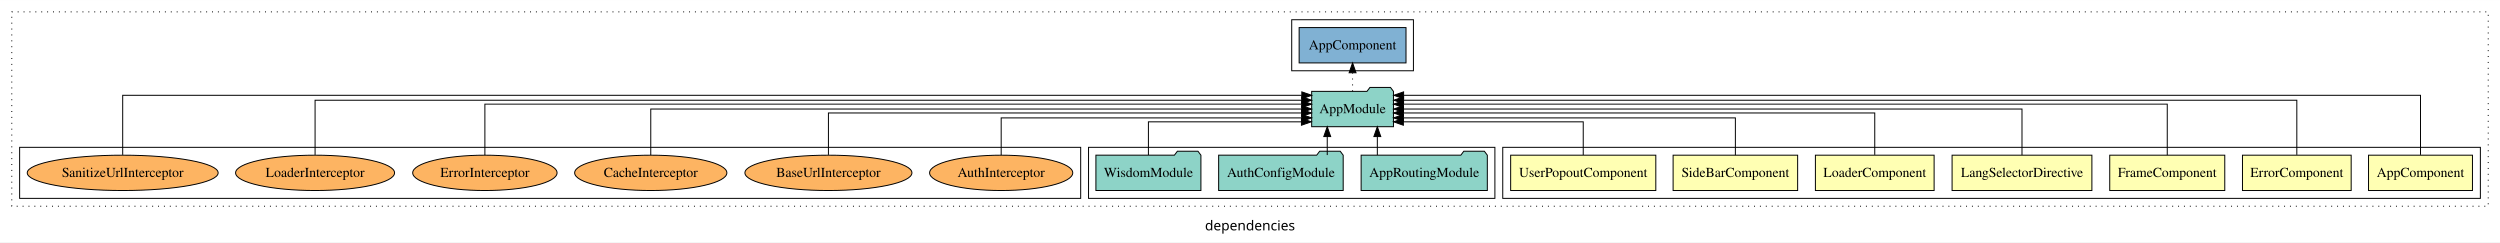
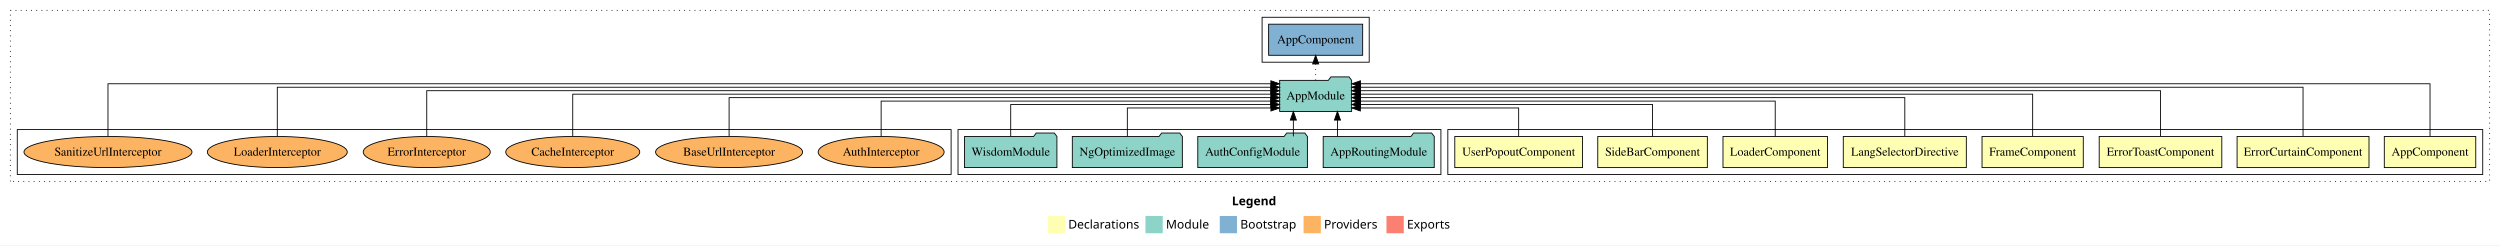
- <svg xmlns="http://www.w3.org/2000/svg" width="2547pt" height="247pt" viewBox="0.00 0.00 2547.00 246.80">
-   <g id="graph0" class="graph" transform="scale(1 1) rotate(0) translate(4 242.8)">
-     <polygon fill="white" stroke="transparent" points="-4,4 -4,-242.8 2543,-242.8 2543,4 -4,4" />
-     <text text-anchor="middle" x="1269.5" y="-8.2" font-family="sans-serif" font-size="14.00">dependencies</text>
+ <svg xmlns="http://www.w3.org/2000/svg" width="2894pt" height="284pt" viewBox="0.00 0.00 2894.00 284.00">
+   <g id="graph0" class="graph" transform="scale(1 1) rotate(0) translate(4 280)">
+     <polygon fill="white" stroke="transparent" points="-4,4 -4,-280 2890,-280 2890,4 -4,4" />
+     <text text-anchor="start" x="1422.01" y="-42.4" font-family="Times-12" font-weight="bold" font-size="14.00">Legend</text>
+     <polygon fill="#ffffb3" stroke="transparent" points="1209,-10 1209,-30 1229,-30 1229,-10 1209,-10" />
+     <text text-anchor="start" x="1232.63" y="-15.4" font-family="Times-12" font-size="14.00">  Declarations</text>
+     <polygon fill="#8dd3c7" stroke="transparent" points="1322,-10 1322,-30 1342,-30 1342,-10 1322,-10" />
+     <text text-anchor="start" x="1345.73" y="-15.4" font-family="Times-12" font-size="14.00">  Module</text>
+     <polygon fill="#80b1d3" stroke="transparent" points="1408,-10 1408,-30 1428,-30 1428,-10 1408,-10" />
+     <text text-anchor="start" x="1431.78" y="-15.4" font-family="Times-12" font-size="14.00">  Bootstrap</text>
+     <polygon fill="#fdb462" stroke="transparent" points="1505,-10 1505,-30 1525,-30 1525,-10 1505,-10" />
+     <text text-anchor="start" x="1528.67" y="-15.4" font-family="Times-12" font-size="14.00">  Providers</text>
+     <polygon fill="#fb8072" stroke="transparent" points="1601,-10 1601,-30 1621,-30 1621,-10 1601,-10" />
+     <text text-anchor="start" x="1624.73" y="-15.4" font-family="Times-12" font-size="14.00">  Exports</text>
    <g id="clust1" class="cluster">
-       <polygon fill="none" stroke="black" stroke-dasharray="1,5" points="8,-32.8 8,-230.8 2531,-230.8 2531,-32.8 8,-32.8" />
+       <polygon fill="none" stroke="black" stroke-dasharray="1,5" points="8,-70 8,-268 2878,-268 2878,-70 8,-70" />
    </g>
    <g id="clust2" class="cluster">
-       <polygon fill="none" stroke="black" points="1527,-40.8 1527,-92.8 2523,-92.8 2523,-40.8 1527,-40.8" />
+       <polygon fill="none" stroke="black" points="1672,-78 1672,-130 2870,-130 2870,-78 1672,-78" />
    </g>
-     <g id="clust10" class="cluster">
-       <polygon fill="none" stroke="black" points="1105,-40.8 1105,-92.8 1519,-92.8 1519,-40.8 1105,-40.8" />
+     <g id="clust11" class="cluster">
+       <polygon fill="none" stroke="black" points="1105,-78 1105,-130 1664,-130 1664,-78 1105,-78" />
    </g>
-     <g id="clust12" class="cluster">
-       <polygon fill="none" stroke="black" points="1312,-170.8 1312,-222.8 1436,-222.8 1436,-170.8 1312,-170.8" />
+     <g id="clust14" class="cluster">
+       <polygon fill="none" stroke="black" points="16,-78 16,-130 1097,-130 1097,-78 16,-78" />
    </g>
    <g id="clust13" class="cluster">
-       <polygon fill="none" stroke="black" points="16,-40.8 16,-92.8 1097,-92.8 1097,-40.8 16,-40.8" />
+       <polygon fill="none" stroke="black" points="1457,-208 1457,-260 1581,-260 1581,-208 1457,-208" />
    </g>
    <g id="node1" class="node">
-       <polygon fill="#ffffb3" stroke="black" points="2514.94,-84.8 2409.06,-84.8 2409.06,-48.8 2514.94,-48.8 2514.94,-84.8" />
-       <text text-anchor="middle" x="2462" y="-62.6" font-family="Times,serif" font-size="14.00">AppComponent</text>
+       <polygon fill="#ffffb3" stroke="black" points="2861.94,-122 2756.06,-122 2756.06,-86 2861.94,-86 2861.94,-122" />
+       <text text-anchor="middle" x="2809" y="-99.8" font-family="Times,serif" font-size="14.00">AppComponent</text>
+     </g>
+     <g id="node9" class="node">
+       <polygon fill="#8dd3c7" stroke="black" points="1560.66,-187 1557.66,-191 1536.66,-191 1533.66,-187 1477.34,-187 1477.34,-151 1560.66,-151 1560.66,-187" />
+       <text text-anchor="middle" x="1519" y="-164.8" font-family="Times,serif" font-size="14.00">AppModule</text>
+     </g>
+     <g id="edge1" class="edge">
+       <path fill="none" stroke="black" d="M2809,-122.32C2809,-145.66 2809,-183 2809,-183 2809,-183 1570.82,-183 1570.82,-183" />
+       <polygon fill="black" stroke="black" points="1570.82,-179.5 1560.82,-183 1570.82,-186.5 1570.82,-179.5" />
+     </g>
+     <g id="node2" class="node">
+       <polygon fill="#ffffb3" stroke="black" points="2738.36,-122 2585.64,-122 2585.64,-86 2738.36,-86 2738.36,-122" />
+       <text text-anchor="middle" x="2662" y="-99.8" font-family="Times,serif" font-size="14.00">ErrorCurtainComponent</text>
+     </g>
+     <g id="edge2" class="edge">
+       <path fill="none" stroke="black" d="M2662,-122.16C2662,-144.35 2662,-179 2662,-179 2662,-179 1570.69,-179 1570.69,-179" />
+       <polygon fill="black" stroke="black" points="1570.69,-175.5 1560.69,-179 1570.69,-182.5 1570.69,-175.5" />
+     </g>
+     <g id="node3" class="node">
+       <polygon fill="#ffffb3" stroke="black" points="2567.97,-122 2426.03,-122 2426.03,-86 2567.97,-86 2567.97,-122" />
+       <text text-anchor="middle" x="2497" y="-99.8" font-family="Times,serif" font-size="14.00">ErrorToastComponent</text>
+     </g>
+     <g id="edge3" class="edge">
+       <path fill="none" stroke="black" d="M2497,-122.28C2497,-143.32 2497,-175 2497,-175 2497,-175 1570.71,-175 1570.71,-175" />
+       <polygon fill="black" stroke="black" points="1570.71,-171.5 1560.71,-175 1570.71,-178.5 1570.71,-171.5" />
+     </g>
+     <g id="node4" class="node">
+       <polygon fill="#ffffb3" stroke="black" points="2407.6,-122 2290.4,-122 2290.4,-86 2407.6,-86 2407.6,-122" />
+       <text text-anchor="middle" x="2349" y="-99.8" font-family="Times,serif" font-size="14.00">FrameComponent</text>
+     </g>
+     <g id="edge4" class="edge">
+       <path fill="none" stroke="black" d="M2349,-122.31C2349,-142.15 2349,-171 2349,-171 2349,-171 1570.73,-171 1570.73,-171" />
+       <polygon fill="black" stroke="black" points="1570.73,-167.5 1560.73,-171 1570.73,-174.5 1570.73,-167.5" />
+     </g>
+     <g id="node5" class="node">
+       <polygon fill="#ffffb3" stroke="black" points="2272.22,-122 2129.78,-122 2129.78,-86 2272.22,-86 2272.22,-122" />
+       <text text-anchor="middle" x="2201" y="-99.8" font-family="Times,serif" font-size="14.00">LangSelectorDirective</text>
+     </g>
+     <g id="edge5" class="edge">
+       <path fill="none" stroke="black" d="M2201,-122.22C2201,-140.83 2201,-167 2201,-167 2201,-167 1570.89,-167 1570.89,-167" />
+       <polygon fill="black" stroke="black" points="1570.89,-163.5 1560.89,-167 1570.89,-170.5 1570.89,-163.5" />
+     </g>
+     <g id="node6" class="node">
+       <polygon fill="#ffffb3" stroke="black" points="2111.47,-122 1990.53,-122 1990.53,-86 2111.47,-86 2111.47,-122" />
+       <text text-anchor="middle" x="2051" y="-99.8" font-family="Times,serif" font-size="14.00">LoaderComponent</text>
+     </g>
+     <g id="edge6" class="edge">
+       <path fill="none" stroke="black" d="M2051,-122.02C2051,-139.37 2051,-163 2051,-163 2051,-163 1570.75,-163 1570.75,-163" />
+       <polygon fill="black" stroke="black" points="1570.75,-159.5 1560.75,-163 1570.75,-166.5 1570.75,-159.5" />
+     </g>
+     <g id="node7" class="node">
+       <polygon fill="#ffffb3" stroke="black" points="1972.43,-122 1845.57,-122 1845.57,-86 1972.43,-86 1972.43,-122" />
+       <text text-anchor="middle" x="1909" y="-99.8" font-family="Times,serif" font-size="14.00">SideBarComponent</text>
+     </g>
+     <g id="edge7" class="edge">
+       <path fill="none" stroke="black" d="M1909,-122.01C1909,-138.05 1909,-159 1909,-159 1909,-159 1570.74,-159 1570.74,-159" />
+       <polygon fill="black" stroke="black" points="1570.74,-155.5 1560.74,-159 1570.74,-162.5 1570.74,-155.5" />
    </g>
    <g id="node8" class="node">
-       <polygon fill="#8dd3c7" stroke="black" points="1415.66,-149.8 1412.66,-153.8 1391.66,-153.8 1388.66,-149.8 1332.34,-149.8 1332.34,-113.8 1415.66,-113.8 1415.66,-149.8" />
-       <text text-anchor="middle" x="1374" y="-127.6" font-family="Times,serif" font-size="14.00">AppModule</text>
+       <polygon fill="#ffffb3" stroke="black" points="1827.93,-122 1680.07,-122 1680.07,-86 1827.93,-86 1827.93,-122" />
+       <text text-anchor="middle" x="1754" y="-99.8" font-family="Times,serif" font-size="14.00">UserPopoutComponent</text>
    </g>
-     <g id="edge1" class="edge">
-       <path fill="none" stroke="black" d="M2462,-85.12C2462,-108.46 2462,-145.8 2462,-145.8 2462,-145.8 1425.98,-145.8 1425.98,-145.8" />
-       <polygon fill="black" stroke="black" points="1425.98,-142.3 1415.98,-145.8 1425.98,-149.3 1425.98,-142.3" />
+     <g id="edge8" class="edge">
+       <path fill="none" stroke="black" d="M1754,-122.12C1754,-136.78 1754,-155 1754,-155 1754,-155 1570.74,-155 1570.74,-155" />
+       <polygon fill="black" stroke="black" points="1570.74,-151.5 1560.74,-155 1570.74,-158.5 1570.74,-151.5" />
    </g>
-     <g id="node2" class="node">
-       <polygon fill="#ffffb3" stroke="black" points="2391.37,-84.8 2280.63,-84.8 2280.63,-48.8 2391.37,-48.8 2391.37,-84.8" />
-       <text text-anchor="middle" x="2336" y="-62.6" font-family="Times,serif" font-size="14.00">ErrorComponent</text>
+     <g id="node14" class="node">
+       <polygon fill="#80b1d3" stroke="black" points="1573.44,-252 1464.56,-252 1464.56,-216 1573.44,-216 1573.44,-252" />
+       <text text-anchor="middle" x="1519" y="-229.8" font-family="Times,serif" font-size="14.00">AppComponent </text>
    </g>
-     <g id="edge2" class="edge">
-       <path fill="none" stroke="black" d="M2336,-85.09C2336,-107.01 2336,-140.8 2336,-140.8 2336,-140.8 1425.95,-140.8 1425.95,-140.8" />
-       <polygon fill="black" stroke="black" points="1425.95,-137.3 1415.95,-140.8 1425.95,-144.3 1425.95,-137.3" />
+     <g id="edge13" class="edge">
+       <path fill="none" stroke="black" stroke-dasharray="1,5" d="M1519,-187.11C1519,-187.11 1519,-205.99 1519,-205.99" />
+       <polygon fill="black" stroke="black" points="1515.5,-205.99 1519,-215.99 1522.5,-205.99 1515.5,-205.99" />
    </g>
-     <g id="node3" class="node">
-       <polygon fill="#ffffb3" stroke="black" points="2262.6,-84.8 2145.4,-84.8 2145.4,-48.8 2262.6,-48.8 2262.6,-84.8" />
-       <text text-anchor="middle" x="2204" y="-62.6" font-family="Times,serif" font-size="14.00">FrameComponent</text>
+     <g id="node10" class="node">
+       <polygon fill="#8dd3c7" stroke="black" points="1656.27,-122 1653.27,-126 1632.27,-126 1629.27,-122 1527.73,-122 1527.73,-86 1656.27,-86 1656.27,-122" />
+       <text text-anchor="middle" x="1592" y="-99.8" font-family="Times,serif" font-size="14.00">AppRoutingModule</text>
    </g>
-     <g id="edge3" class="edge">
-       <path fill="none" stroke="black" d="M2204,-84.83C2204,-105.57 2204,-136.8 2204,-136.8 2204,-136.8 1425.73,-136.8 1425.73,-136.8" />
-       <polygon fill="black" stroke="black" points="1425.73,-133.3 1415.73,-136.8 1425.73,-140.3 1425.73,-133.3" />
+     <g id="edge9" class="edge">
+       <path fill="none" stroke="black" d="M1544.22,-122.11C1544.22,-122.11 1544.22,-140.99 1544.22,-140.99" />
+       <polygon fill="black" stroke="black" points="1540.72,-140.99 1544.22,-150.99 1547.72,-140.99 1540.72,-140.99" />
    </g>
-     <g id="node4" class="node">
-       <polygon fill="#ffffb3" stroke="black" points="2127.22,-84.8 1984.78,-84.8 1984.78,-48.8 2127.22,-48.8 2127.22,-84.8" />
-       <text text-anchor="middle" x="2056" y="-62.6" font-family="Times,serif" font-size="14.00">LangSelectorDirective</text>
+     <g id="node11" class="node">
+       <polygon fill="#8dd3c7" stroke="black" points="1509.44,-122 1506.44,-126 1485.44,-126 1482.44,-122 1382.56,-122 1382.56,-86 1509.44,-86 1509.44,-122" />
+       <text text-anchor="middle" x="1446" y="-99.8" font-family="Times,serif" font-size="14.00">AuthConfigModule</text>
    </g>
-     <g id="edge4" class="edge">
-       <path fill="none" stroke="black" d="M2056,-84.91C2056,-104.14 2056,-131.8 2056,-131.8 2056,-131.8 1425.89,-131.8 1425.89,-131.8" />
-       <polygon fill="black" stroke="black" points="1425.89,-128.3 1415.89,-131.8 1425.89,-135.3 1425.89,-128.3" />
-     </g>
-     <g id="node5" class="node">
-       <polygon fill="#ffffb3" stroke="black" points="1966.47,-84.8 1845.53,-84.8 1845.53,-48.8 1966.47,-48.8 1966.47,-84.8" />
-       <text text-anchor="middle" x="1906" y="-62.6" font-family="Times,serif" font-size="14.00">LoaderComponent</text>
-     </g>
-     <g id="edge5" class="edge">
-       <path fill="none" stroke="black" d="M1906,-85.1C1906,-103.07 1906,-127.8 1906,-127.8 1906,-127.8 1425.75,-127.8 1425.75,-127.8" />
-       <polygon fill="black" stroke="black" points="1425.75,-124.3 1415.75,-127.8 1425.75,-131.3 1425.75,-124.3" />
-     </g>
-     <g id="node6" class="node">
-       <polygon fill="#ffffb3" stroke="black" points="1827.44,-84.8 1700.56,-84.8 1700.56,-48.8 1827.44,-48.8 1827.44,-84.8" />
-       <text text-anchor="middle" x="1764" y="-62.6" font-family="Times,serif" font-size="14.00">SideBarComponent</text>
-     </g>
-     <g id="edge6" class="edge">
-       <path fill="none" stroke="black" d="M1764,-84.83C1764,-101.2 1764,-122.8 1764,-122.8 1764,-122.8 1425.74,-122.8 1425.74,-122.8" />
-       <polygon fill="black" stroke="black" points="1425.74,-119.3 1415.74,-122.8 1425.74,-126.3 1425.74,-119.3" />
-     </g>
-     <g id="node7" class="node">
-       <polygon fill="#ffffb3" stroke="black" points="1682.94,-84.8 1535.06,-84.8 1535.06,-48.8 1682.94,-48.8 1682.94,-84.8" />
-       <text text-anchor="middle" x="1609" y="-62.6" font-family="Times,serif" font-size="14.00">UserPopoutComponent</text>
-     </g>
-     <g id="edge7" class="edge">
-       <path fill="none" stroke="black" d="M1609,-84.99C1609,-99.98 1609,-118.8 1609,-118.8 1609,-118.8 1425.74,-118.8 1425.74,-118.8" />
-       <polygon fill="black" stroke="black" points="1425.74,-115.3 1415.74,-118.8 1425.74,-122.3 1425.74,-115.3" />
+     <g id="edge10" class="edge">
+       <path fill="none" stroke="black" d="M1493.19,-122.11C1493.19,-122.11 1493.19,-140.99 1493.19,-140.99" />
+       <polygon fill="black" stroke="black" points="1489.69,-140.99 1493.19,-150.99 1496.69,-140.99 1489.69,-140.99" />
    </g>
    <g id="node12" class="node">
-       <polygon fill="#80b1d3" stroke="black" points="1428.44,-214.8 1319.56,-214.8 1319.56,-178.8 1428.44,-178.8 1428.44,-214.8" />
-       <text text-anchor="middle" x="1374" y="-192.6" font-family="Times,serif" font-size="14.00">AppComponent </text>
+       <polygon fill="#8dd3c7" stroke="black" points="1364.69,-122 1361.69,-126 1340.69,-126 1337.69,-122 1237.31,-122 1237.31,-86 1364.69,-86 1364.69,-122" />
+       <text text-anchor="middle" x="1301" y="-99.8" font-family="Times,serif" font-size="14.00">NgOptimizedImage</text>
    </g>
    <g id="edge11" class="edge">
-       <path fill="none" stroke="black" stroke-dasharray="1,5" d="M1374,-149.91C1374,-149.91 1374,-168.79 1374,-168.79" />
-       <polygon fill="black" stroke="black" points="1370.5,-168.79 1374,-178.79 1377.5,-168.79 1370.5,-168.79" />
-     </g>
-     <g id="node9" class="node">
-       <polygon fill="#8dd3c7" stroke="black" points="1511.28,-84.8 1508.28,-88.8 1487.28,-88.8 1484.28,-84.8 1382.72,-84.8 1382.72,-48.8 1511.28,-48.8 1511.28,-84.8" />
-       <text text-anchor="middle" x="1447" y="-62.6" font-family="Times,serif" font-size="14.00">AppRoutingModule</text>
-     </g>
-     <g id="edge8" class="edge">
-       <path fill="none" stroke="black" d="M1399.22,-84.91C1399.22,-84.91 1399.22,-103.79 1399.22,-103.79" />
-       <polygon fill="black" stroke="black" points="1395.72,-103.79 1399.22,-113.79 1402.72,-103.79 1395.72,-103.79" />
-     </g>
-     <g id="node10" class="node">
-       <polygon fill="#8dd3c7" stroke="black" points="1364.44,-84.8 1361.44,-88.8 1340.44,-88.8 1337.44,-84.8 1237.56,-84.8 1237.56,-48.8 1364.44,-48.8 1364.44,-84.8" />
-       <text text-anchor="middle" x="1301" y="-62.6" font-family="Times,serif" font-size="14.00">AuthConfigModule</text>
-     </g>
-     <g id="edge9" class="edge">
-       <path fill="none" stroke="black" d="M1348.19,-84.91C1348.19,-84.91 1348.19,-103.79 1348.19,-103.79" />
-       <polygon fill="black" stroke="black" points="1344.69,-103.79 1348.19,-113.79 1351.69,-103.79 1344.69,-103.79" />
-     </g>
-     <g id="node11" class="node">
-       <polygon fill="#8dd3c7" stroke="black" points="1219.49,-84.8 1216.49,-88.8 1195.49,-88.8 1192.49,-84.8 1112.51,-84.8 1112.51,-48.8 1219.49,-48.8 1219.49,-84.8" />
-       <text text-anchor="middle" x="1166" y="-62.6" font-family="Times,serif" font-size="14.00">WisdomModule</text>
-     </g>
-     <g id="edge10" class="edge">
-       <path fill="none" stroke="black" d="M1166,-84.99C1166,-99.98 1166,-118.8 1166,-118.8 1166,-118.8 1321.91,-118.8 1321.91,-118.8" />
-       <polygon fill="black" stroke="black" points="1321.91,-122.3 1331.91,-118.8 1321.91,-115.3 1321.91,-122.3" />
+       <path fill="none" stroke="black" d="M1301,-122.12C1301,-136.78 1301,-155 1301,-155 1301,-155 1467.23,-155 1467.23,-155" />
+       <polygon fill="black" stroke="black" points="1467.23,-158.5 1477.23,-155 1467.23,-151.5 1467.23,-158.5" />
    </g>
    <g id="node13" class="node">
-       <ellipse fill="#fdb462" stroke="black" cx="1016" cy="-66.8" rx="72.92" ry="18" />
-       <text text-anchor="middle" x="1016" y="-62.6" font-family="Times,serif" font-size="14.00">AuthInterceptor</text>
+       <polygon fill="#8dd3c7" stroke="black" points="1219.49,-122 1216.49,-126 1195.49,-126 1192.49,-122 1112.51,-122 1112.51,-86 1219.49,-86 1219.49,-122" />
+       <text text-anchor="middle" x="1166" y="-99.8" font-family="Times,serif" font-size="14.00">WisdomModule</text>
    </g>
    <g id="edge12" class="edge">
-       <path fill="none" stroke="black" d="M1016,-84.83C1016,-101.2 1016,-122.8 1016,-122.8 1016,-122.8 1322.23,-122.8 1322.23,-122.8" />
-       <polygon fill="black" stroke="black" points="1322.23,-126.3 1332.23,-122.8 1322.23,-119.3 1322.23,-126.3" />
-     </g>
-     <g id="node14" class="node">
-       <ellipse fill="#fdb462" stroke="black" cx="840" cy="-66.8" rx="85.08" ry="18" />
-       <text text-anchor="middle" x="840" y="-62.6" font-family="Times,serif" font-size="14.00">BaseUrlInterceptor</text>
-     </g>
-     <g id="edge13" class="edge">
-       <path fill="none" stroke="black" d="M840,-85.1C840,-103.07 840,-127.8 840,-127.8 840,-127.8 1322.1,-127.8 1322.1,-127.8" />
-       <polygon fill="black" stroke="black" points="1322.1,-131.3 1332.1,-127.8 1322.1,-124.3 1322.1,-131.3" />
+       <path fill="none" stroke="black" d="M1166,-122.01C1166,-138.05 1166,-159 1166,-159 1166,-159 1467.12,-159 1467.12,-159" />
+       <polygon fill="black" stroke="black" points="1467.12,-162.5 1477.12,-159 1467.12,-155.5 1467.12,-162.5" />
    </g>
    <g id="node15" class="node">
-       <ellipse fill="#fdb462" stroke="black" cx="659" cy="-66.8" rx="77.54" ry="18" />
-       <text text-anchor="middle" x="659" y="-62.6" font-family="Times,serif" font-size="14.00">CacheInterceptor</text>
+       <ellipse fill="#fdb462" stroke="black" cx="1016" cy="-104" rx="72.91" ry="18" />
+       <text text-anchor="middle" x="1016" y="-99.8" font-family="Times,serif" font-size="14.00">AuthInterceptor</text>
    </g>
    <g id="edge14" class="edge">
-       <path fill="none" stroke="black" d="M659,-84.91C659,-104.14 659,-131.8 659,-131.8 659,-131.8 1322.21,-131.8 1322.21,-131.8" />
-       <polygon fill="black" stroke="black" points="1322.21,-135.3 1332.21,-131.8 1322.21,-128.3 1322.21,-135.3" />
+       <path fill="none" stroke="black" d="M1016,-122.02C1016,-139.37 1016,-163 1016,-163 1016,-163 1466.98,-163 1466.98,-163" />
+       <polygon fill="black" stroke="black" points="1466.98,-166.5 1476.98,-163 1466.98,-159.5 1466.98,-166.5" />
    </g>
    <g id="node16" class="node">
-       <ellipse fill="#fdb462" stroke="black" cx="490" cy="-66.8" rx="73.54" ry="18" />
-       <text text-anchor="middle" x="490" y="-62.6" font-family="Times,serif" font-size="14.00">ErrorInterceptor</text>
+       <ellipse fill="#fdb462" stroke="black" cx="840" cy="-104" rx="85.07" ry="18" />
+       <text text-anchor="middle" x="840" y="-99.8" font-family="Times,serif" font-size="14.00">BaseUrlInterceptor</text>
    </g>
    <g id="edge15" class="edge">
-       <path fill="none" stroke="black" d="M490,-84.83C490,-105.57 490,-136.8 490,-136.8 490,-136.8 1322.25,-136.8 1322.25,-136.8" />
-       <polygon fill="black" stroke="black" points="1322.25,-140.3 1332.25,-136.8 1322.25,-133.3 1322.25,-140.3" />
+       <path fill="none" stroke="black" d="M840,-122.22C840,-140.83 840,-167 840,-167 840,-167 1467.29,-167 1467.29,-167" />
+       <polygon fill="black" stroke="black" points="1467.29,-170.5 1477.29,-167 1467.29,-163.5 1467.29,-170.5" />
    </g>
    <g id="node17" class="node">
-       <ellipse fill="#fdb462" stroke="black" cx="317" cy="-66.8" rx="80.98" ry="18" />
-       <text text-anchor="middle" x="317" y="-62.6" font-family="Times,serif" font-size="14.00">LoaderInterceptor</text>
+       <ellipse fill="#fdb462" stroke="black" cx="659" cy="-104" rx="77.55" ry="18" />
+       <text text-anchor="middle" x="659" y="-99.8" font-family="Times,serif" font-size="14.00">CacheInterceptor</text>
    </g>
    <g id="edge16" class="edge">
-       <path fill="none" stroke="black" d="M317,-85.09C317,-107.01 317,-140.8 317,-140.8 317,-140.8 1322.24,-140.8 1322.24,-140.8" />
-       <polygon fill="black" stroke="black" points="1322.24,-144.3 1332.24,-140.8 1322.24,-137.3 1322.24,-144.3" />
+       <path fill="none" stroke="black" d="M659,-122.31C659,-142.15 659,-171 659,-171 659,-171 1467.23,-171 1467.23,-171" />
+       <polygon fill="black" stroke="black" points="1467.23,-174.5 1477.23,-171 1467.23,-167.5 1467.23,-174.5" />
    </g>
    <g id="node18" class="node">
-       <ellipse fill="#fdb462" stroke="black" cx="121" cy="-66.8" rx="97.25" ry="18" />
-       <text text-anchor="middle" x="121" y="-62.6" font-family="Times,serif" font-size="14.00">SanitizeUrlInterceptor</text>
+       <ellipse fill="#fdb462" stroke="black" cx="490" cy="-104" rx="73.53" ry="18" />
+       <text text-anchor="middle" x="490" y="-99.8" font-family="Times,serif" font-size="14.00">ErrorInterceptor</text>
    </g>
    <g id="edge17" class="edge">
-       <path fill="none" stroke="black" d="M121,-85.12C121,-108.46 121,-145.8 121,-145.8 121,-145.8 1322.31,-145.8 1322.31,-145.8" />
-       <polygon fill="black" stroke="black" points="1322.31,-149.3 1332.31,-145.8 1322.31,-142.3 1322.31,-149.3" />
+       <path fill="none" stroke="black" d="M490,-122.28C490,-143.32 490,-175 490,-175 490,-175 1467.07,-175 1467.07,-175" />
+       <polygon fill="black" stroke="black" points="1467.07,-178.5 1477.07,-175 1467.07,-171.5 1467.07,-178.5" />
+     </g>
+     <g id="node19" class="node">
+       <ellipse fill="#fdb462" stroke="black" cx="317" cy="-104" rx="80.98" ry="18" />
+       <text text-anchor="middle" x="317" y="-99.8" font-family="Times,serif" font-size="14.00">LoaderInterceptor</text>
+     </g>
+     <g id="edge18" class="edge">
+       <path fill="none" stroke="black" d="M317,-122.16C317,-144.35 317,-179 317,-179 317,-179 1467.28,-179 1467.28,-179" />
+       <polygon fill="black" stroke="black" points="1467.28,-182.5 1477.28,-179 1467.28,-175.5 1467.28,-182.5" />
+     </g>
+     <g id="node20" class="node">
+       <ellipse fill="#fdb462" stroke="black" cx="121" cy="-104" rx="97.24" ry="18" />
+       <text text-anchor="middle" x="121" y="-99.8" font-family="Times,serif" font-size="14.00">SanitizeUrlInterceptor</text>
+     </g>
+     <g id="edge19" class="edge">
+       <path fill="none" stroke="black" d="M121,-122.32C121,-145.66 121,-183 121,-183 121,-183 1467.16,-183 1467.16,-183" />
+       <polygon fill="black" stroke="black" points="1467.16,-186.5 1477.16,-183 1467.16,-179.5 1467.16,-186.5" />
    </g>
  </g>
</svg>
